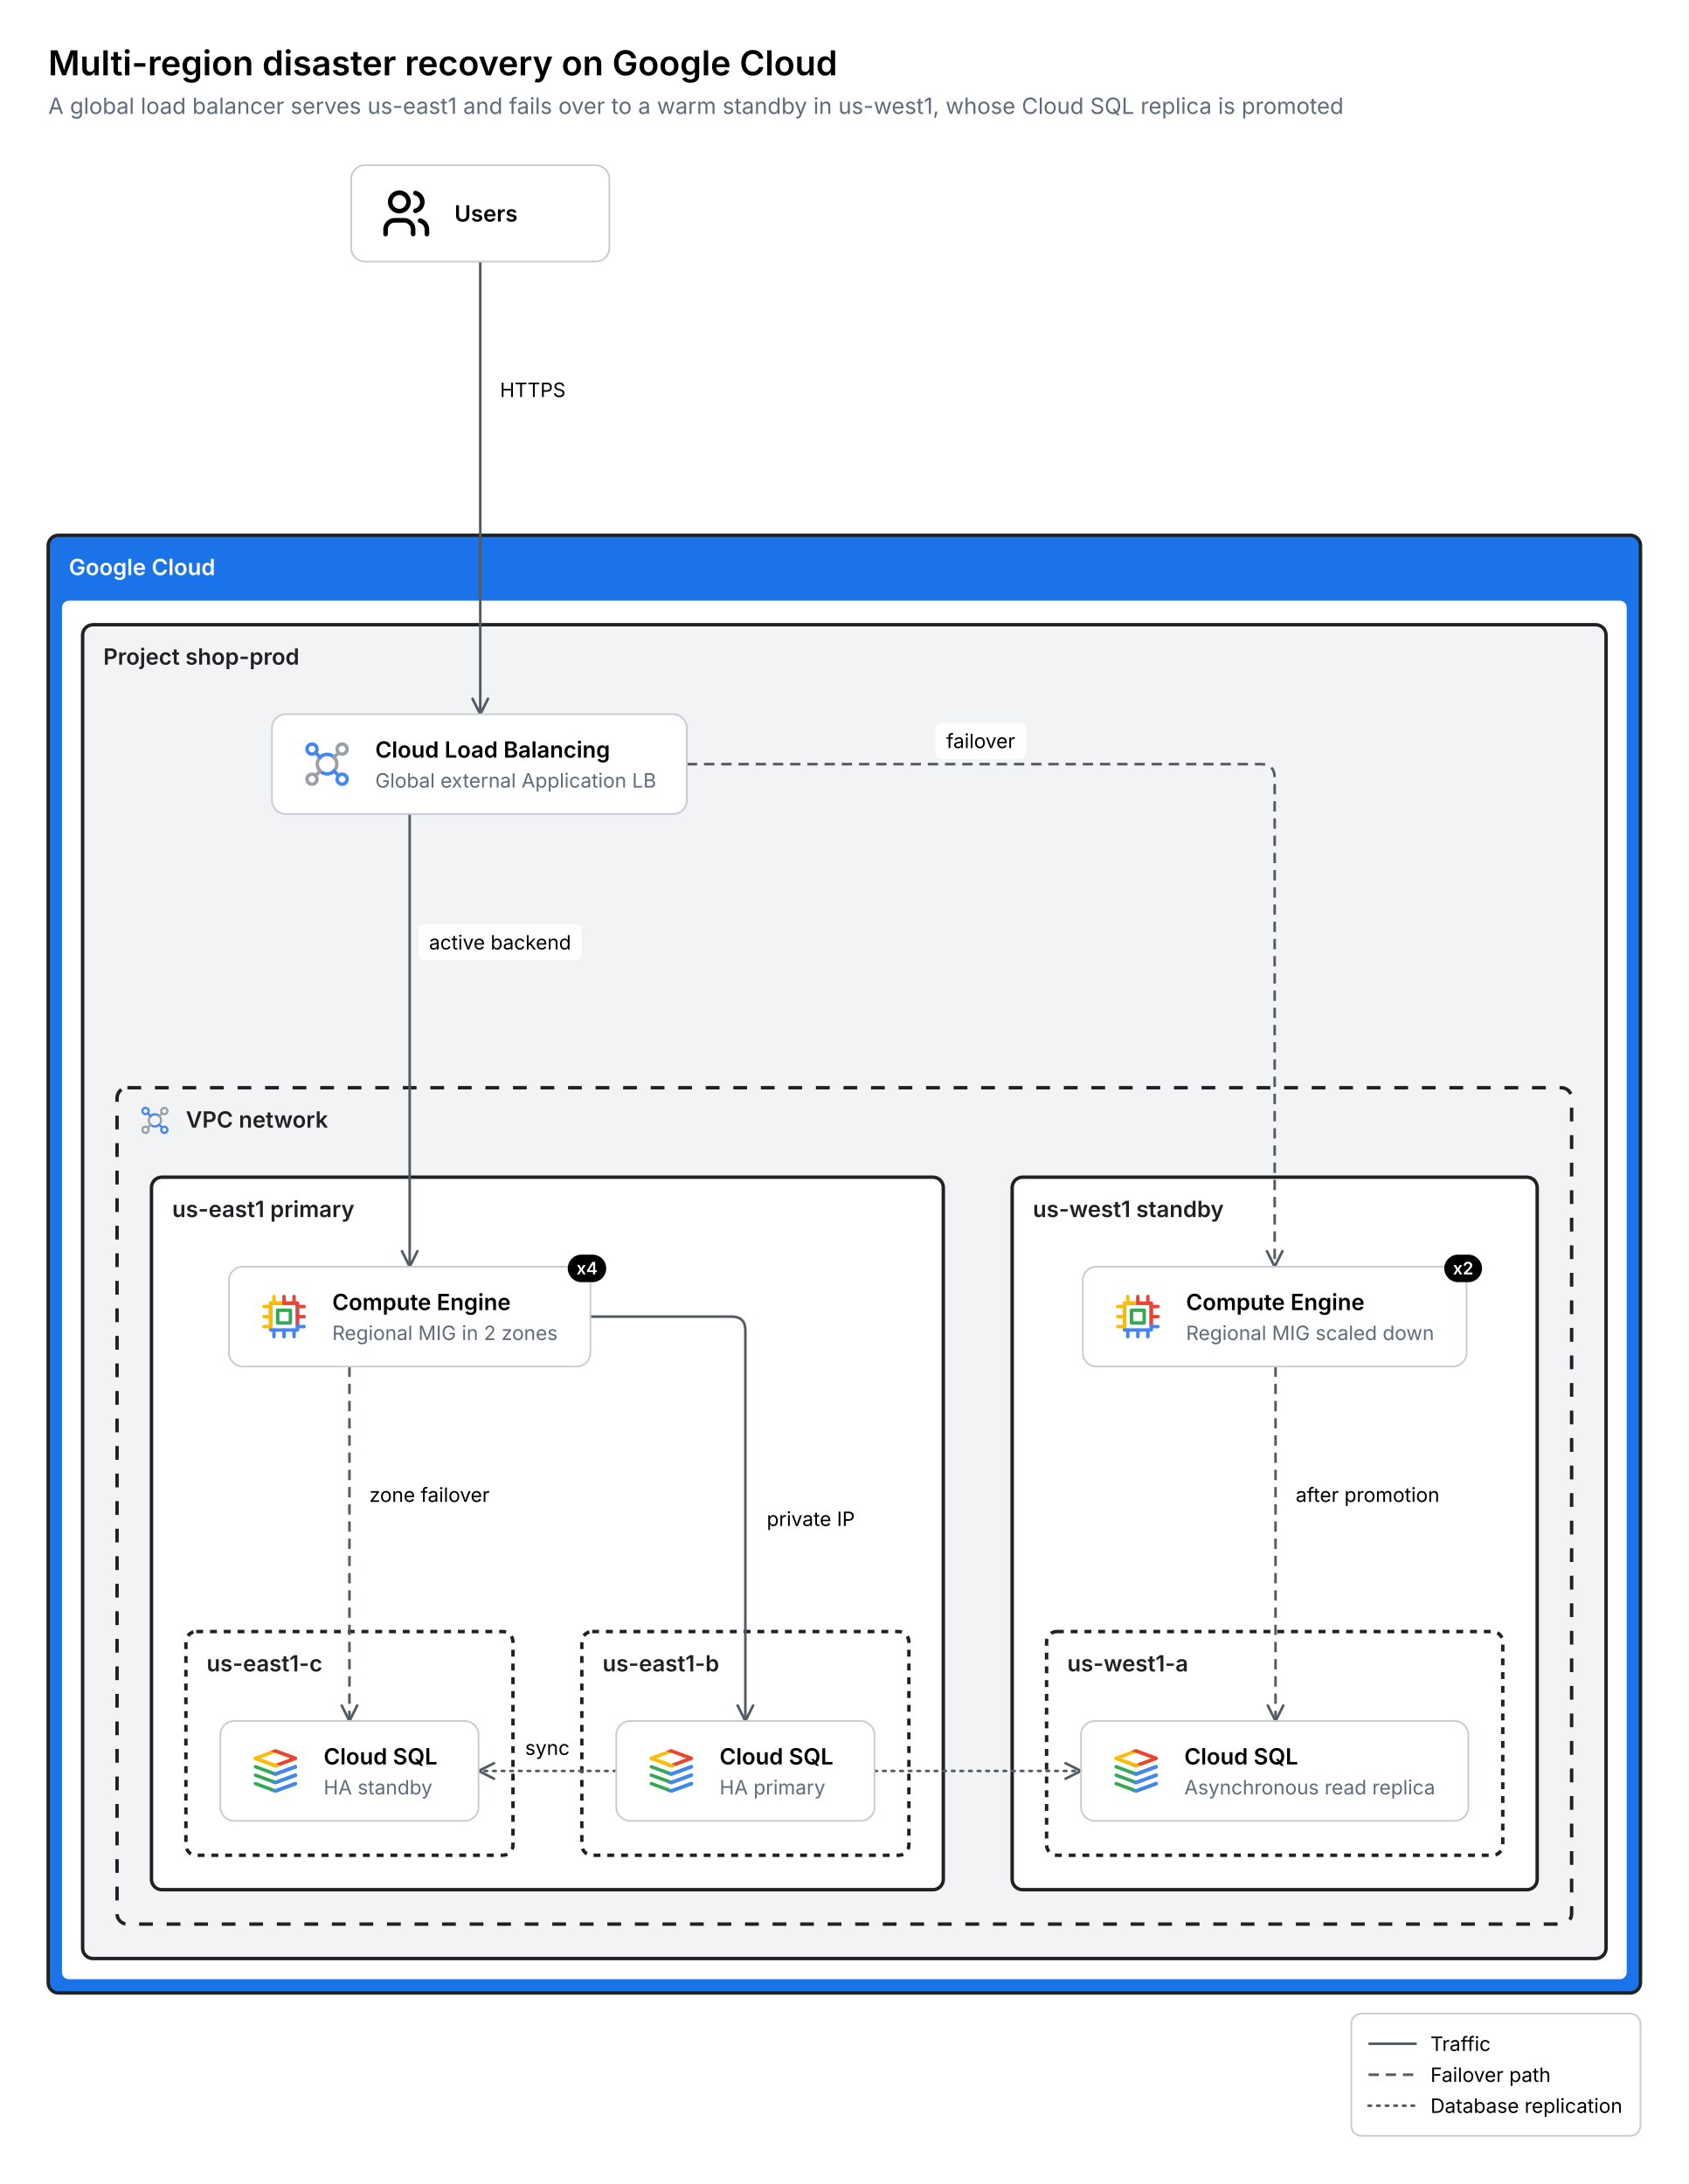
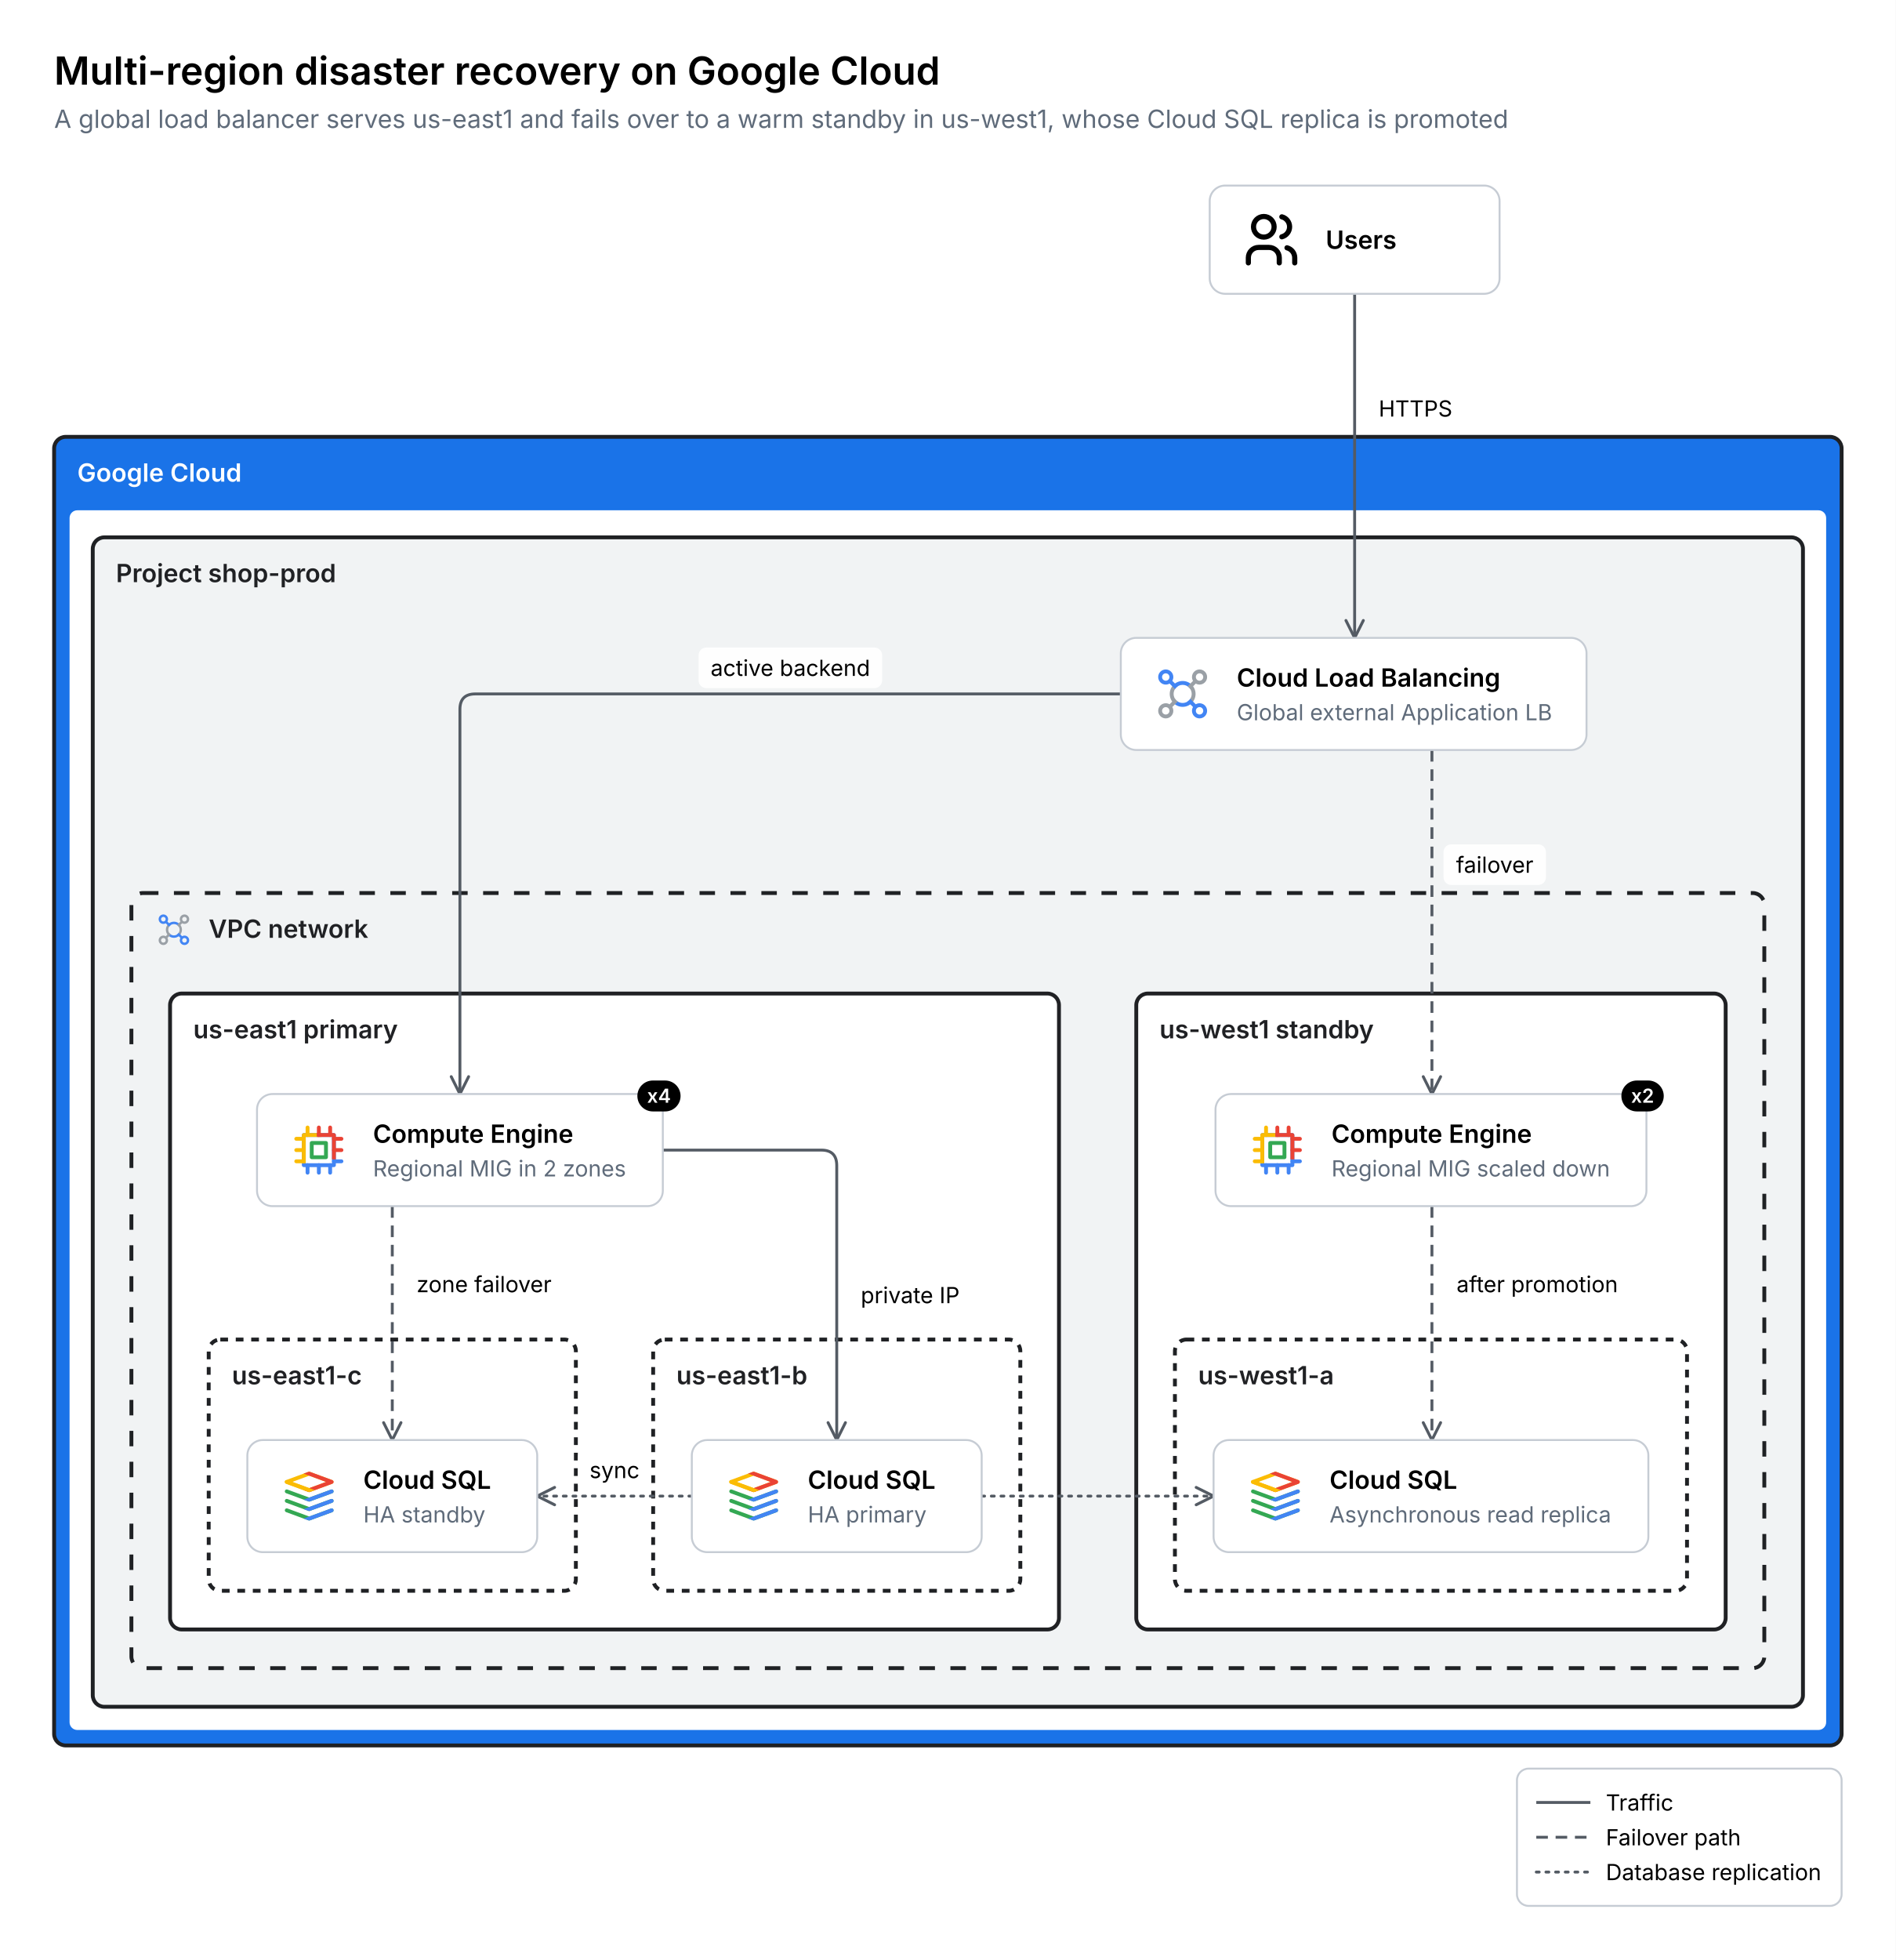
- <svg xmlns="http://www.w3.org/2000/svg" width="981" height="1269" viewBox="0 0 981 1269" role="img" aria-labelledby="gcp-multi-region-dr-light-241d11-sdw-title gcp-multi-region-dr-light-241d11-sdw-desc" font-family="Inter, 'Segoe UI', -apple-system, BlinkMacSystemFont, Roboto, 'Helvetica Neue', Arial, sans-serif">
+ <svg xmlns="http://www.w3.org/2000/svg" width="981" height="1014" viewBox="0 0 981 1014" role="img" aria-labelledby="gcp-multi-region-dr-light-241d11-sdw-title gcp-multi-region-dr-light-241d11-sdw-desc" font-family="Inter, 'Segoe UI', -apple-system, BlinkMacSystemFont, Roboto, 'Helvetica Neue', Arial, sans-serif">
  <defs>
    <symbol id="gcp-multi-region-dr-light-241d11-s1" viewBox="0 0 512 512" overflow="visible">
      <rect width="512" height="512" fill="none" />
      <path fill="#9aa0a6" d="m331.66 331.66-22.627-22.627c29.242-29.243 29.242-76.823 0-106.066l22.627-22.627c41.72 41.719 41.72 109.602 0 151.32m-151.32 0c-41.72-41.719-41.72-109.602 0-151.32l22.627 22.627c-29.242 29.243-29.242 76.823 0 106.066z" />
      <path fill="#4285f4" d="M309.033 202.967c-29.242-29.242-76.824-29.242-106.066 0L180.34 180.34C200.55 160.13 227.42 149 256 149s55.45 11.13 75.66 31.34zM256 363c-28.58 0-55.45-11.13-75.66-31.34l22.627-22.627c29.242 29.242 76.824 29.242 106.066 0l22.627 22.627C311.45 351.87 284.58 363 256 363" />
      <path fill="#4285f4" d="M170.229 147.603a62.2 62.2 0 0 0 8.521-31.478c0-34.531-28.094-62.625-62.625-62.625S53.5 81.594 53.5 116.125s28.094 62.625 62.625 62.625a62.2 62.2 0 0 0 31.478-8.52l45.281 45.281a75.4 75.4 0 0 1 22.627-22.627l-45.281-45.281zm-54.104-.853c-16.887 0-30.625-13.738-30.625-30.625S99.238 85.5 116.125 85.5s30.625 13.738 30.625 30.625-13.738 30.625-30.625 30.625" />
      <path fill="#9aa0a6" d="M215.51 319.117a75.4 75.4 0 0 1-22.627-22.627l-45.281 45.281a62.2 62.2 0 0 0-31.478-8.52c-34.531 0-62.625 28.094-62.625 62.625s28.094 62.625 62.625 62.625 62.625-28.094 62.625-62.625a62.2 62.2 0 0 0-8.521-31.478l45.281-45.281ZM116.125 426.5c-16.887 0-30.625-13.738-30.625-30.625s13.738-30.625 30.625-30.625 30.625 13.738 30.625 30.625-13.738 30.625-30.625 30.625" />
      <path fill="#4285f4" d="M395.875 333.25a62.2 62.2 0 0 0-31.478 8.52l-45.281-45.281a75.4 75.4 0 0 1-22.627 22.627l45.281 45.281a62.2 62.2 0 0 0-8.521 31.478c0 34.531 28.094 62.625 62.625 62.625s62.625-28.094 62.625-62.625-28.094-62.625-62.625-62.625zm0 93.25c-16.887 0-30.625-13.738-30.625-30.625s13.738-30.625 30.625-30.625 30.625 13.738 30.625 30.625-13.738 30.625-30.625 30.625" />
      <path fill="#9aa0a6" d="M395.875 53.5c-34.531 0-62.625 28.094-62.625 62.625a62.24 62.24 0 0 0 8.764 31.902l-45.118 45.118a75.4 75.4 0 0 1 22.481 22.773l45.444-45.444a62.2 62.2 0 0 0 31.054 8.276c34.531 0 62.625-28.094 62.625-62.625S430.406 53.5 395.875 53.5m0 93.25c-16.887 0-30.625-13.738-30.625-30.625S378.988 85.5 395.875 85.5 426.5 99.238 426.5 116.125s-13.738 30.625-30.625 30.625" />
    </symbol>
    <symbol id="gcp-multi-region-dr-light-241d11-s2" viewBox="0 0 24 24" overflow="visible">
      <path fill="none" stroke="#000000" stroke-linecap="round" stroke-linejoin="round" stroke-width="2" d="M5 7a4 4 0 1 0 8 0a4 4 0 1 0-8 0M3 21v-2a4 4 0 0 1 4-4h4a4 4 0 0 1 4 4v2m1-17.87a4 4 0 0 1 0 7.75M21 21v-2a4 4 0 0 0-3-3.85" />
    </symbol>
    <symbol id="gcp-multi-region-dr-light-241d11-s3" viewBox="0 0 512 512" overflow="visible">
      <rect width="512" height="512" fill="none" />
      <path fill="#4285f4" d="M380.7 396.7H131.4c-8.8 0-16-7.2-16-16V131.4c0-8.8 7.2-16 16-16h249.3c8.8 0 16 7.2 16 16v249.3c0 8.8-7.2 16-16 16m-233.4-32h217.3V147.4H147.3z" />
      <path fill="#fbbc04" d="M147.3 364.7h-32V131.4c0-8.8 7.2-16 16-16h146.1v32H147.3z" />
      <path fill="#4285f4" d="M443 364.7h-62.3c-8.8 0-16-7.2-16-16s7.2-16 16-16H443c8.8 0 16 7.2 16 16s-7.2 16-16 16" />
      <path fill="#ea4335" d="M443 272h-62.3c-8.8 0-16-7.2-16-16s7.2-16 16-16H443c8.8 0 16 7.2 16 16s-7.2 16-16 16m0-93.5h-62.3c-8.8 0-16-7.2-16-16s7.2-16 16-16H443c8.8 0 16 7.2 16 16s-7.2 16-16 16m-93.5-31.2c-8.8 0-16-7.2-16-16V69c0-8.8 7.2-16 16-16s16 7.2 16 16v62.3c0 8.8-7.2 16-16 16m-93.5 0c-8.8 0-16-7.2-16-16V69c0-8.8 7.2-16 16-16s16 7.2 16 16v62.3c0 8.8-7.2 16-16 16" />
      <path fill="#fbbc04" d="M162.5 147.3c-8.8 0-16-7.2-16-16V69c0-8.8 7.2-16 16-16s16 7.2 16 16v62.3c0 8.8-7.2 16-16 16" />
      <path fill="#34a853" d="M315 331H197c-8.8 0-16-7.2-16-16V197c0-8.8 7.2-16 16-16h118c8.8 0 16 7.2 16 16v118c0 8.8-7.2 16-16 16m-102-32h86v-86h-86z" />
      <path fill="#ea4335" d="M396.7 332.7h-32V147.4H240.1v-32h140.6c8.8 0 16 7.2 16 16z" />
      <path fill="#4285f4" d="M162.5 459c-8.8 0-16-7.2-16-16v-62.3c0-8.8 7.2-16 16-16s16 7.2 16 16V443c0 8.8-7.2 16-16 16m93.5 0c-8.8 0-16-7.2-16-16v-62.3c0-8.8 7.2-16 16-16s16 7.2 16 16V443c0 8.8-7.2 16-16 16m93.5 0c-8.8 0-16-7.2-16-16v-62.3c0-8.8 7.2-16 16-16s16 7.2 16 16V443c0 8.8-7.2 16-16 16" />
      <path fill="#fbbc04" d="M131.3 178.5H69c-8.8 0-16-7.2-16-16s7.2-16 16-16h62.3c8.8 0 16 7.2 16 16s-7.2 16-16 16m0 93.5H69c-8.8 0-16-7.2-16-16s7.2-16 16-16h62.3c8.8 0 16 7.2 16 16s-7.2 16-16 16m0 92.7H69c-8.8 0-16-7.2-16-16s7.2-16 16-16h62.3c8.8 0 16 7.2 16 16s-7.2 16-16 16" />
    </symbol>
    <symbol id="gcp-multi-region-dr-light-241d11-s4" viewBox="0 0 512 512" overflow="visible">
      <rect width="512" height="512" fill="none" />
      <path fill="#fbbc04" d="M447.5 123.7 261.5 55c-3.6-1.3-7.5-1.3-11.1 0l-40.7 15-145.2 53.5c-6.3 2.3-10.5 8.3-10.5 15s4.2 12.7 10.5 15l145.1 53.4 40.8 15c1.8.6 3.7 1 5.5 1s3.7-.3 5.5-1l185.9-68.2c6.3-2.3 10.5-8.3 10.5-15s-4.2-12.7-10.5-15ZM256 189.9l-139.6-51.4L256 87.1l139.7 51.6-139.6 51.2Z" />
      <path fill="#34a853" d="M447.5 388.8 261.6 457c-1.8.6-3.6 1-5.5 1s-3.7-.3-5.5-1l-40.8-15-145.1-53.4c-8.3-3-12.5-12.2-9.5-20.5s12.2-12.5 20.5-9.5L256.1 425l180.4-66.2c8.3-3 17.5 1.2 20.5 9.5s-1.2 17.5-9.5 20.5" />
      <path fill="#34a853" d="m447.5 310.4-185.9 68.2c-1.8.6-3.6 1-5.5 1s-3.7-.3-5.5-1l-40.8-15-145.1-53.4c-8.3-3-12.5-12.2-9.5-20.5s12.2-12.5 20.5-9.5l180.4 66.4 180.4-66.2c8.3-3 17.5 1.2 20.5 9.5s-1.2 17.5-9.5 20.5" />
      <path fill="#34a853" d="m447.5 232.1-185.9 68.2c-1.8.7-3.6 1-5.5 1s-3.7-.3-5.5-1l-40.8-15-145.1-53.4c-8.3-3.1-12.5-12.2-9.5-20.5s12.2-12.5 20.5-9.5l180.4 66.4 180.4-66.2c8.3-3 17.5 1.2 20.5 9.5s-1.2 17.5-9.5 20.5" />
      <path fill="#ea4335" d="M458 138.7c0 6.7-4.2 12.7-10.5 15l-186 68.2c-1.8.7-3.6 1-5.5 1s-3.7-.3-5.5-1l-40.8-15 46.4-17 139.6-51.2L256 87.1 209.8 70l40.7-15c3.6-1.3 7.5-1.3 11.1 0l186 68.7c6.3 2.3 10.5 8.3 10.5 15Z" />
      <path fill="#4285f4" d="M447.5 388.8 261.6 457c-1.8.6-3.6 1-5.5 1s-3.7-.3-5.5-1l-40.8-15 46.4-17 180.4-66.2c8.3-3 17.5 1.2 20.5 9.5s-1.2 17.5-9.5 20.5Zm0-78.4-185.9 68.2c-1.8.6-3.6 1-5.5 1s-3.7-.3-5.5-1l-40.8-15 46.4-17 180.4-66.2c8.3-3 17.5 1.2 20.5 9.5s-1.2 17.5-9.5 20.5Zm0-78.3-185.9 68.2c-1.8.7-3.6 1-5.5 1s-3.7-.3-5.5-1l-40.8-15 46.4-17 180.4-66.2c8.3-3 17.5 1.2 20.5 9.5s-1.2 17.5-9.5 20.5Z" />
      <path fill="#fbbc04" d="m302.4 206.9-186-68.5-51.8-15c-6.3 2.3-10.5 8.3-10.5 15s4.2 12.7 10.5 15l145.1 53.4 40.8 15c1.8.6 3.7 1 5.5 1s3.7-.3 5.5-1l40.9-15Z" />
    </symbol>
  </defs>
-   <rect width="981" height="1269" fill="#ffffff" />
+   <rect width="981" height="1014" fill="#ffffff" />
  <text font-size="20" font-weight="600" fill="#000000">
    <tspan x="28" y="43.78">Multi-region disaster recovery on Google Cloud</tspan>
  </text>
  <text font-size="13" fill="#5f6b7a">
    <tspan x="28" y="66.18">A global load balancer serves us-east1 and fails over to a warm standby in us-west1, whose Cloud SQL replica is promoted</tspan>
  </text>
  <g id="gcp-multi-region-dr-light-241d11-g-gcloud">
-     <rect x="28" y="311" width="925" height="847" rx="6" fill="#1a73e8" stroke="#1f2124" stroke-width="2" />
-     <rect x="36" y="349" width="909" height="801" rx="4" fill="#ffffff" />
+     <rect x="28" y="226" width="925" height="677" rx="6" fill="#1a73e8" stroke="#1f2124" stroke-width="2" />
+     <rect x="36" y="264" width="909" height="631" rx="4" fill="#ffffff" />
  </g>
  <g id="gcp-multi-region-dr-light-241d11-g-project">
-     <rect x="48" y="363" width="885" height="775" rx="6" fill="#f1f3f4" stroke="#1f2124" stroke-width="2" />
+     <rect x="48" y="278" width="885" height="605" rx="6" fill="#f1f3f4" stroke="#1f2124" stroke-width="2" />
  </g>
  <g id="gcp-multi-region-dr-light-241d11-g-vpc">
-     <rect x="68" y="632" width="845" height="486" rx="6" fill="none" stroke="#1f2124" stroke-width="2" stroke-dasharray="8 8" />
+     <rect x="68" y="462" width="845" height="401" rx="6" fill="none" stroke="#1f2124" stroke-width="2" stroke-dasharray="8 8" />
  </g>
  <g id="gcp-multi-region-dr-light-241d11-g-east">
-     <rect x="88" y="684" width="460" height="414" rx="6" fill="#ffffff" stroke="#202124" stroke-width="2" />
+     <rect x="88" y="514" width="460" height="329" rx="6" fill="#ffffff" stroke="#202124" stroke-width="2" />
  </g>
  <g id="gcp-multi-region-dr-light-241d11-g-west">
-     <rect x="588" y="684" width="305" height="414" rx="6" fill="#ffffff" stroke="#202124" stroke-width="2" />
+     <rect x="588" y="514" width="305" height="329" rx="6" fill="#ffffff" stroke="#202124" stroke-width="2" />
  </g>
  <g id="gcp-multi-region-dr-light-241d11-g-east-c">
-     <rect x="108" y="948" width="190" height="130" rx="6" fill="#ffffff" stroke="#1f2124" stroke-width="2" stroke-dasharray="4 4" />
+     <rect x="108" y="693" width="190" height="130" rx="6" fill="#ffffff" stroke="#1f2124" stroke-width="2" stroke-dasharray="4 4" />
  </g>
  <g id="gcp-multi-region-dr-light-241d11-g-east-b">
-     <rect x="338" y="948" width="190" height="130" rx="6" fill="#ffffff" stroke="#1f2124" stroke-width="2" stroke-dasharray="4 4" />
+     <rect x="338" y="693" width="190" height="130" rx="6" fill="#ffffff" stroke="#1f2124" stroke-width="2" stroke-dasharray="4 4" />
  </g>
  <g id="gcp-multi-region-dr-light-241d11-g-west-a">
-     <rect x="608" y="948" width="265" height="130" rx="6" fill="#ffffff" stroke="#1f2124" stroke-width="2" stroke-dasharray="4 4" />
+     <rect x="608" y="693" width="265" height="130" rx="6" fill="#ffffff" stroke="#1f2124" stroke-width="2" stroke-dasharray="4 4" />
  </g>
  <g id="gcp-multi-region-dr-light-241d11-e-e1">
-     <path d="M279 152 L279 414.25" fill="none" stroke="#545b64" stroke-width="1.5" stroke-linejoin="round" />
-     <path d="M274.5 406 L279 415 L283.5 406" fill="none" stroke="#545b64" stroke-width="1.5" stroke-linecap="round" stroke-linejoin="round" />
+     <path d="M701 152 L701 329.25" fill="none" stroke="#545b64" stroke-width="1.5" stroke-linejoin="round" />
+     <path d="M696.5 321 L701 330 L705.5 321" fill="none" stroke="#545b64" stroke-width="1.5" stroke-linecap="round" stroke-linejoin="round" />
  </g>
  <g id="gcp-multi-region-dr-light-241d11-e-e2">
-     <path d="M238 473 L238 735.25" fill="none" stroke="#545b64" stroke-width="1.5" stroke-linejoin="round" />
-     <path d="M233.5 727 L238 736 L242.5 727" fill="none" stroke="#545b64" stroke-width="1.5" stroke-linecap="round" stroke-linejoin="round" />
+     <path d="M580 359 L246 359 Q238 359 238 367 L238 565.25" fill="none" stroke="#545b64" stroke-width="1.5" stroke-linejoin="round" />
+     <path d="M233.5 557 L238 566 L242.5 557" fill="none" stroke="#545b64" stroke-width="1.5" stroke-linecap="round" stroke-linejoin="round" />
  </g>
  <g id="gcp-multi-region-dr-light-241d11-e-e3">
-     <path d="M399 444 L732.5 444 Q740.5 444 740.5 452 L740.5 735.25" fill="none" stroke="#545b64" stroke-width="1.5" stroke-linejoin="round" stroke-dasharray="6 4" />
-     <path d="M736 727 L740.5 736 L745 727" fill="none" stroke="#545b64" stroke-width="1.5" stroke-linecap="round" stroke-linejoin="round" />
+     <path d="M741 388 L741 565.25" fill="none" stroke="#545b64" stroke-width="1.5" stroke-linejoin="round" stroke-dasharray="6 4" />
+     <path d="M736.5 557 L741 566 L745.5 557" fill="none" stroke="#545b64" stroke-width="1.5" stroke-linecap="round" stroke-linejoin="round" />
  </g>
  <g id="gcp-multi-region-dr-light-241d11-e-e4">
-     <path d="M343 765 L425 765 Q433 765 433 773 L433 999.25" fill="none" stroke="#545b64" stroke-width="1.5" stroke-linejoin="round" />
-     <path d="M428.5 991 L433 1000 L437.5 991" fill="none" stroke="#545b64" stroke-width="1.5" stroke-linecap="round" stroke-linejoin="round" />
+     <path d="M343 595 L425 595 Q433 595 433 603 L433 744.25" fill="none" stroke="#545b64" stroke-width="1.5" stroke-linejoin="round" />
+     <path d="M428.5 736 L433 745 L437.5 736" fill="none" stroke="#545b64" stroke-width="1.5" stroke-linecap="round" stroke-linejoin="round" />
  </g>
  <g id="gcp-multi-region-dr-light-241d11-e-e5">
-     <path d="M203 794 L203 999.25" fill="none" stroke="#545b64" stroke-width="1.5" stroke-linejoin="round" stroke-dasharray="6 4" />
-     <path d="M198.5 991 L203 1000 L207.5 991" fill="none" stroke="#545b64" stroke-width="1.5" stroke-linecap="round" stroke-linejoin="round" />
+     <path d="M203 624 L203 744.25" fill="none" stroke="#545b64" stroke-width="1.5" stroke-linejoin="round" stroke-dasharray="6 4" />
+     <path d="M198.5 736 L203 745 L207.5 736" fill="none" stroke="#545b64" stroke-width="1.5" stroke-linecap="round" stroke-linejoin="round" />
  </g>
  <g id="gcp-multi-region-dr-light-241d11-e-e6">
-     <path d="M358 1029 L278.75 1029" fill="none" stroke="#545b64" stroke-width="1.5" stroke-linejoin="round" stroke-dasharray="1.5 3.5" stroke-linecap="round" />
-     <path d="M287 1024.5 L278 1029 L287 1033.5" fill="none" stroke="#545b64" stroke-width="1.5" stroke-linecap="round" stroke-linejoin="round" />
+     <path d="M358 774 L278.75 774" fill="none" stroke="#545b64" stroke-width="1.5" stroke-linejoin="round" stroke-dasharray="1.5 3.5" stroke-linecap="round" />
+     <path d="M287 769.5 L278 774 L287 778.5" fill="none" stroke="#545b64" stroke-width="1.5" stroke-linecap="round" stroke-linejoin="round" />
  </g>
  <g id="gcp-multi-region-dr-light-241d11-e-e7">
-     <path d="M508 1029 L627.25 1029" fill="none" stroke="#545b64" stroke-width="1.5" stroke-linejoin="round" stroke-dasharray="1.5 3.5" stroke-linecap="round" />
-     <path d="M619 1033.5 L628 1029 L619 1024.5" fill="none" stroke="#545b64" stroke-width="1.5" stroke-linecap="round" stroke-linejoin="round" />
+     <path d="M508 774 L627.25 774" fill="none" stroke="#545b64" stroke-width="1.5" stroke-linejoin="round" stroke-dasharray="1.5 3.5" stroke-linecap="round" />
+     <path d="M619 778.5 L628 774 L619 769.5" fill="none" stroke="#545b64" stroke-width="1.5" stroke-linecap="round" stroke-linejoin="round" />
  </g>
  <g id="gcp-multi-region-dr-light-241d11-e-e8">
-     <path d="M741 794 L741 999.25" fill="none" stroke="#545b64" stroke-width="1.5" stroke-linejoin="round" stroke-dasharray="6 4" />
-     <path d="M736.5 991 L741 1000 L745.5 991" fill="none" stroke="#545b64" stroke-width="1.5" stroke-linecap="round" stroke-linejoin="round" />
+     <path d="M741 624 L741 744.25" fill="none" stroke="#545b64" stroke-width="1.5" stroke-linejoin="round" stroke-dasharray="6 4" />
+     <path d="M736.5 736 L741 745 L745.5 736" fill="none" stroke="#545b64" stroke-width="1.5" stroke-linecap="round" stroke-linejoin="round" />
  </g>
  <g id="gcp-multi-region-dr-light-241d11-el-e1">
-     <rect x="284" y="216" width="51" height="21" rx="4" fill="#ffffff" fill-opacity="0.92" />
-     <text font-size="11.5" fill="#000000" text-anchor="middle">
-       <tspan x="309.5" y="230.68">HTTPS</tspan>
+     <rect x="707" y="200.83" width="51" height="21" rx="4" fill="#ffffff" fill-opacity="0.92" />
+     <text font-size="11.5" fill="#000000" text-anchor="middle">
+       <tspan x="732.5" y="215.51">HTTPS</tspan>
    </text>
  </g>
  <g id="gcp-multi-region-dr-light-241d11-el-e2">
-     <rect x="243" y="537" width="95" height="21" rx="4" fill="#ffffff" fill-opacity="0.92" />
-     <text font-size="11.5" fill="#000000" text-anchor="middle">
-       <tspan x="290.5" y="551.68">active backend</tspan>
+     <rect x="361.5" y="335" width="95" height="21" rx="4" fill="#ffffff" fill-opacity="0.92" />
+     <text font-size="11.5" fill="#000000" text-anchor="middle">
+       <tspan x="409" y="349.68">active backend</tspan>
    </text>
  </g>
  <g id="gcp-multi-region-dr-light-241d11-el-e3">
-     <rect x="543.25" y="420" width="53" height="21" rx="4" fill="#ffffff" fill-opacity="0.92" />
-     <text font-size="11.5" fill="#000000" text-anchor="middle">
-       <tspan x="569.75" y="434.68">failover</tspan>
+     <rect x="747" y="436.83" width="53" height="21" rx="4" fill="#ffffff" fill-opacity="0.92" />
+     <text font-size="11.5" fill="#000000" text-anchor="middle">
+       <tspan x="773.5" y="451.51">failover</tspan>
    </text>
  </g>
  <g id="gcp-multi-region-dr-light-241d11-el-e4">
-     <rect x="439" y="872" width="64" height="21" rx="4" fill="#ffffff" fill-opacity="0.92" />
-     <text font-size="11.5" fill="#000000" text-anchor="middle">
-       <tspan x="471" y="886.68">private IP</tspan>
+     <rect x="439" y="659.5" width="64" height="21" rx="4" fill="#ffffff" fill-opacity="0.92" />
+     <text font-size="11.5" fill="#000000" text-anchor="middle">
+       <tspan x="471" y="674.18">private IP</tspan>
    </text>
  </g>
  <g id="gcp-multi-region-dr-light-241d11-el-e5">
-     <rect x="208" y="858" width="83" height="21" rx="4" fill="#ffffff" fill-opacity="0.92" />
-     <text font-size="11.5" fill="#000000" text-anchor="middle">
-       <tspan x="249.5" y="872.68">zone failover</tspan>
+     <rect x="209" y="653.83" width="83" height="21" rx="4" fill="#ffffff" fill-opacity="0.92" />
+     <text font-size="11.5" fill="#000000" text-anchor="middle">
+       <tspan x="250.5" y="668.51">zone failover</tspan>
    </text>
  </g>
  <g id="gcp-multi-region-dr-light-241d11-el-e6">
-     <rect x="299" y="1005" width="38" height="21" rx="4" fill="#ffffff" fill-opacity="0.92" />
-     <text font-size="11.5" fill="#000000" text-anchor="middle">
-       <tspan x="318" y="1019.68">sync</tspan>
+     <rect x="299" y="750" width="38" height="21" rx="4" fill="#ffffff" fill-opacity="0.92" />
+     <text font-size="11.5" fill="#000000" text-anchor="middle">
+       <tspan x="318" y="764.68">sync</tspan>
    </text>
  </g>
  <g id="gcp-multi-region-dr-light-241d11-el-e8">
-     <rect x="746" y="858" width="97" height="21" rx="4" fill="#ffffff" fill-opacity="0.92" />
-     <text font-size="11.5" fill="#000000" text-anchor="middle">
-       <tspan x="794.5" y="872.68">after promotion</tspan>
+     <rect x="747" y="653.83" width="97" height="21" rx="4" fill="#ffffff" fill-opacity="0.92" />
+     <text font-size="11.5" fill="#000000" text-anchor="middle">
+       <tspan x="795.5" y="668.51">after promotion</tspan>
    </text>
  </g>
  <g id="gcp-multi-region-dr-light-241d11-gh-gcloud">
-     <rect x="36" y="320" width="93.03" height="18.9" rx="3" fill="#1a73e8" />
+     <rect x="36" y="235" width="93.03" height="18.9" rx="3" fill="#1a73e8" />
    <text font-size="13" font-weight="600" fill="#ffffff">
-       <tspan x="40" y="334.18">Google Cloud</tspan>
+       <tspan x="40" y="249.18">Google Cloud</tspan>
    </text>
  </g>
  <g id="gcp-multi-region-dr-light-241d11-gh-project">
-     <rect x="56" y="372" width="122.47" height="18.9" rx="3" fill="#f1f3f4" />
-     <text font-size="13" font-weight="600" fill="#202124">
-       <tspan x="60" y="386.18">Project shop-prod</tspan>
+     <rect x="56" y="287" width="122.47" height="18.9" rx="3" fill="#f1f3f4" />
+     <text font-size="13" font-weight="600" fill="#202124">
+       <tspan x="60" y="301.18">Project shop-prod</tspan>
    </text>
  </g>
  <g id="gcp-multi-region-dr-light-241d11-gh-vpc">
-     <rect x="104" y="641" width="90.32" height="18.9" rx="3" fill="#f1f3f4" />
-     <use href="#gcp-multi-region-dr-light-241d11-s1" x="80" y="641" width="20" height="20" />
-     <text font-size="13" font-weight="600" fill="#202124">
-       <tspan x="108" y="655.18">VPC network</tspan>
+     <rect x="104" y="471" width="90.32" height="18.9" rx="3" fill="#f1f3f4" />
+     <use href="#gcp-multi-region-dr-light-241d11-s1" x="80" y="471" width="20" height="20" />
+     <text font-size="13" font-weight="600" fill="#202124">
+       <tspan x="108" y="485.18">VPC network</tspan>
    </text>
  </g>
  <g id="gcp-multi-region-dr-light-241d11-gh-east">
-     <rect x="96" y="693" width="113.46" height="18.9" rx="3" fill="#ffffff" />
-     <text font-size="13" font-weight="600" fill="#202124">
-       <tspan x="100" y="707.18">us-east1 primary</tspan>
+     <rect x="96" y="523" width="113.46" height="18.9" rx="3" fill="#ffffff" />
+     <text font-size="13" font-weight="600" fill="#202124">
+       <tspan x="100" y="537.18">us-east1 primary</tspan>
    </text>
  </g>
  <g id="gcp-multi-region-dr-light-241d11-gh-west">
-     <rect x="596" y="693" width="119.27" height="18.9" rx="3" fill="#ffffff" />
-     <text font-size="13" font-weight="600" fill="#202124">
-       <tspan x="600" y="707.18">us-west1 standby</tspan>
+     <rect x="596" y="523" width="119.27" height="18.9" rx="3" fill="#ffffff" />
+     <text font-size="13" font-weight="600" fill="#202124">
+       <tspan x="600" y="537.18">us-west1 standby</tspan>
    </text>
  </g>
  <g id="gcp-multi-region-dr-light-241d11-gh-east-c">
-     <rect x="116" y="957" width="75.15" height="18.9" rx="3" fill="#ffffff" />
-     <text font-size="13" font-weight="600" fill="#202124">
-       <tspan x="120" y="971.18">us-east1-c</tspan>
+     <rect x="116" y="702" width="75.15" height="18.9" rx="3" fill="#ffffff" />
+     <text font-size="13" font-weight="600" fill="#202124">
+       <tspan x="120" y="716.18">us-east1-c</tspan>
    </text>
  </g>
  <g id="gcp-multi-region-dr-light-241d11-gh-east-b">
-     <rect x="346" y="957" width="75.69" height="18.9" rx="3" fill="#ffffff" />
-     <text font-size="13" font-weight="600" fill="#202124">
-       <tspan x="350" y="971.18">us-east1-b</tspan>
+     <rect x="346" y="702" width="75.69" height="18.9" rx="3" fill="#ffffff" />
+     <text font-size="13" font-weight="600" fill="#202124">
+       <tspan x="350" y="716.18">us-east1-b</tspan>
    </text>
  </g>
  <g id="gcp-multi-region-dr-light-241d11-gh-west-a">
-     <rect x="616" y="957" width="78.49" height="18.9" rx="3" fill="#ffffff" />
-     <text font-size="13" font-weight="600" fill="#202124">
-       <tspan x="620" y="971.18">us-west1-a</tspan>
+     <rect x="616" y="702" width="78.49" height="18.9" rx="3" fill="#ffffff" />
+     <text font-size="13" font-weight="600" fill="#202124">
+       <tspan x="620" y="716.18">us-west1-a</tspan>
    </text>
  </g>
  <g id="gcp-multi-region-dr-light-241d11-n-users">
-     <rect x="204" y="96" width="150" height="56" rx="8" fill="#ffffff" stroke="#c6ccd4" stroke-width="1" />
-     <use href="#gcp-multi-region-dr-light-241d11-s2" x="220" y="108" width="32" height="32" />
-     <text font-size="13" font-weight="600" fill="#000000">
-       <tspan x="264" y="128.73">Users</tspan>
+     <rect x="626" y="96" width="150" height="56" rx="8" fill="#ffffff" stroke="#c6ccd4" stroke-width="1" />
+     <use href="#gcp-multi-region-dr-light-241d11-s2" x="642" y="108" width="32" height="32" />
+     <text font-size="13" font-weight="600" fill="#000000">
+       <tspan x="686" y="128.73">Users</tspan>
    </text>
  </g>
  <g id="gcp-multi-region-dr-light-241d11-n-lb">
-     <rect x="158" y="415" width="241" height="58" rx="8" fill="#ffffff" stroke="#c6ccd4" stroke-width="1" />
-     <use href="#gcp-multi-region-dr-light-241d11-s1" x="174" y="428" width="32" height="32" />
-     <text font-size="13" font-weight="600" fill="#000000">
-       <tspan x="218" y="440.23">Cloud Load Balancing</tspan>
-     </text>
-     <text font-size="11.5" fill="#5f6b7a">
-       <tspan x="218" y="457.63">Global external Application LB</tspan>
+     <rect x="580" y="330" width="241" height="58" rx="8" fill="#ffffff" stroke="#c6ccd4" stroke-width="1" />
+     <use href="#gcp-multi-region-dr-light-241d11-s1" x="596" y="343" width="32" height="32" />
+     <text font-size="13" font-weight="600" fill="#000000">
+       <tspan x="640" y="355.23">Cloud Load Balancing</tspan>
+     </text>
+     <text font-size="11.5" fill="#5f6b7a">
+       <tspan x="640" y="372.63">Global external Application LB</tspan>
    </text>
  </g>
  <g id="gcp-multi-region-dr-light-241d11-n-mig-east">
-     <rect x="133" y="736" width="210" height="58" rx="8" fill="#ffffff" stroke="#c6ccd4" stroke-width="1" />
-     <use href="#gcp-multi-region-dr-light-241d11-s3" x="149" y="749" width="32" height="32" />
-     <text font-size="13" font-weight="600" fill="#000000">
-       <tspan x="193" y="761.23">Compute Engine</tspan>
-     </text>
-     <text font-size="11.5" fill="#5f6b7a">
-       <tspan x="193" y="778.63">Regional MIG in 2 zones</tspan>
-     </text>
-     <rect x="329.83" y="729" width="22.35" height="16" rx="8" fill="#000000" />
-     <text x="341.01" y="740.5" font-size="10" font-weight="600" fill="#ffffff" text-anchor="middle">x4</text>
+     <rect x="133" y="566" width="210" height="58" rx="8" fill="#ffffff" stroke="#c6ccd4" stroke-width="1" />
+     <use href="#gcp-multi-region-dr-light-241d11-s3" x="149" y="579" width="32" height="32" />
+     <text font-size="13" font-weight="600" fill="#000000">
+       <tspan x="193" y="591.23">Compute Engine</tspan>
+     </text>
+     <text font-size="11.5" fill="#5f6b7a">
+       <tspan x="193" y="608.63">Regional MIG in 2 zones</tspan>
+     </text>
+     <rect x="329.83" y="559" width="22.35" height="16" rx="8" fill="#000000" />
+     <text x="341.01" y="570.5" font-size="10" font-weight="600" fill="#ffffff" text-anchor="middle">x4</text>
  </g>
  <g id="gcp-multi-region-dr-light-241d11-n-sql-standby">
-     <rect x="128" y="1000" width="150" height="58" rx="8" fill="#ffffff" stroke="#c6ccd4" stroke-width="1" />
-     <use href="#gcp-multi-region-dr-light-241d11-s4" x="144" y="1013" width="32" height="32" />
-     <text font-size="13" font-weight="600" fill="#000000">
-       <tspan x="188" y="1025.23">Cloud SQL</tspan>
-     </text>
-     <text font-size="11.5" fill="#5f6b7a">
-       <tspan x="188" y="1042.63">HA standby</tspan>
+     <rect x="128" y="745" width="150" height="58" rx="8" fill="#ffffff" stroke="#c6ccd4" stroke-width="1" />
+     <use href="#gcp-multi-region-dr-light-241d11-s4" x="144" y="758" width="32" height="32" />
+     <text font-size="13" font-weight="600" fill="#000000">
+       <tspan x="188" y="770.23">Cloud SQL</tspan>
+     </text>
+     <text font-size="11.5" fill="#5f6b7a">
+       <tspan x="188" y="787.63">HA standby</tspan>
    </text>
  </g>
  <g id="gcp-multi-region-dr-light-241d11-n-sql-primary">
-     <rect x="358" y="1000" width="150" height="58" rx="8" fill="#ffffff" stroke="#c6ccd4" stroke-width="1" />
-     <use href="#gcp-multi-region-dr-light-241d11-s4" x="374" y="1013" width="32" height="32" />
-     <text font-size="13" font-weight="600" fill="#000000">
-       <tspan x="418" y="1025.23">Cloud SQL</tspan>
-     </text>
-     <text font-size="11.5" fill="#5f6b7a">
-       <tspan x="418" y="1042.63">HA primary</tspan>
+     <rect x="358" y="745" width="150" height="58" rx="8" fill="#ffffff" stroke="#c6ccd4" stroke-width="1" />
+     <use href="#gcp-multi-region-dr-light-241d11-s4" x="374" y="758" width="32" height="32" />
+     <text font-size="13" font-weight="600" fill="#000000">
+       <tspan x="418" y="770.23">Cloud SQL</tspan>
+     </text>
+     <text font-size="11.5" fill="#5f6b7a">
+       <tspan x="418" y="787.63">HA primary</tspan>
    </text>
  </g>
  <g id="gcp-multi-region-dr-light-241d11-n-mig-west">
-     <rect x="629" y="736" width="223" height="58" rx="8" fill="#ffffff" stroke="#c6ccd4" stroke-width="1" />
-     <use href="#gcp-multi-region-dr-light-241d11-s3" x="645" y="749" width="32" height="32" />
-     <text font-size="13" font-weight="600" fill="#000000">
-       <tspan x="689" y="761.23">Compute Engine</tspan>
-     </text>
-     <text font-size="11.5" fill="#5f6b7a">
-       <tspan x="689" y="778.63">Regional MIG scaled down</tspan>
-     </text>
-     <rect x="839.04" y="729" width="21.92" height="16" rx="8" fill="#000000" />
-     <text x="850" y="740.5" font-size="10" font-weight="600" fill="#ffffff" text-anchor="middle">x2</text>
+     <rect x="629" y="566" width="223" height="58" rx="8" fill="#ffffff" stroke="#c6ccd4" stroke-width="1" />
+     <use href="#gcp-multi-region-dr-light-241d11-s3" x="645" y="579" width="32" height="32" />
+     <text font-size="13" font-weight="600" fill="#000000">
+       <tspan x="689" y="591.23">Compute Engine</tspan>
+     </text>
+     <text font-size="11.5" fill="#5f6b7a">
+       <tspan x="689" y="608.63">Regional MIG scaled down</tspan>
+     </text>
+     <rect x="839.04" y="559" width="21.92" height="16" rx="8" fill="#000000" />
+     <text x="850" y="570.5" font-size="10" font-weight="600" fill="#ffffff" text-anchor="middle">x2</text>
  </g>
  <g id="gcp-multi-region-dr-light-241d11-n-sql-replica">
-     <rect x="628" y="1000" width="225" height="58" rx="8" fill="#ffffff" stroke="#c6ccd4" stroke-width="1" />
-     <use href="#gcp-multi-region-dr-light-241d11-s4" x="644" y="1013" width="32" height="32" />
-     <text font-size="13" font-weight="600" fill="#000000">
-       <tspan x="688" y="1025.23">Cloud SQL</tspan>
-     </text>
-     <text font-size="11.5" fill="#5f6b7a">
-       <tspan x="688" y="1042.63">Asynchronous read replica</tspan>
+     <rect x="628" y="745" width="225" height="58" rx="8" fill="#ffffff" stroke="#c6ccd4" stroke-width="1" />
+     <use href="#gcp-multi-region-dr-light-241d11-s4" x="644" y="758" width="32" height="32" />
+     <text font-size="13" font-weight="600" fill="#000000">
+       <tspan x="688" y="770.23">Cloud SQL</tspan>
+     </text>
+     <text font-size="11.5" fill="#5f6b7a">
+       <tspan x="688" y="787.63">Asynchronous read replica</tspan>
    </text>
  </g>
  <g id="gcp-multi-region-dr-light-241d11-legend">
-     <rect x="785" y="1170" width="168" height="71" rx="6" fill="#ffffff" stroke="#c6ccd4" stroke-width="1" />
-     <path d="M795 1187.5 H823" fill="none" stroke="#545b64" stroke-width="1.5" />
+     <rect x="785" y="915" width="168" height="71" rx="6" fill="#ffffff" stroke="#c6ccd4" stroke-width="1" />
+     <path d="M795 932.5 H823" fill="none" stroke="#545b64" stroke-width="1.5" />
    <text font-size="11.5" fill="#000000">
-       <tspan x="831" y="1191.68">Traffic</tspan>
-     </text>
-     <path d="M795 1205.5 H823" fill="none" stroke="#545b64" stroke-width="1.5" stroke-dasharray="6 4" />
+       <tspan x="831" y="936.68">Traffic</tspan>
+     </text>
+     <path d="M795 950.5 H823" fill="none" stroke="#545b64" stroke-width="1.5" stroke-dasharray="6 4" />
    <text font-size="11.5" fill="#000000">
-       <tspan x="831" y="1209.68">Failover path</tspan>
-     </text>
-     <path d="M795 1223.5 H823" fill="none" stroke="#545b64" stroke-width="1.5" stroke-dasharray="1.5 3.5" stroke-linecap="round" />
+       <tspan x="831" y="954.68">Failover path</tspan>
+     </text>
+     <path d="M795 968.5 H823" fill="none" stroke="#545b64" stroke-width="1.5" stroke-dasharray="1.5 3.5" stroke-linecap="round" />
    <text font-size="11.5" fill="#000000">
-       <tspan x="831" y="1227.68">Database replication</tspan>
+       <tspan x="831" y="972.68">Database replication</tspan>
    </text>
  </g>
</svg>
